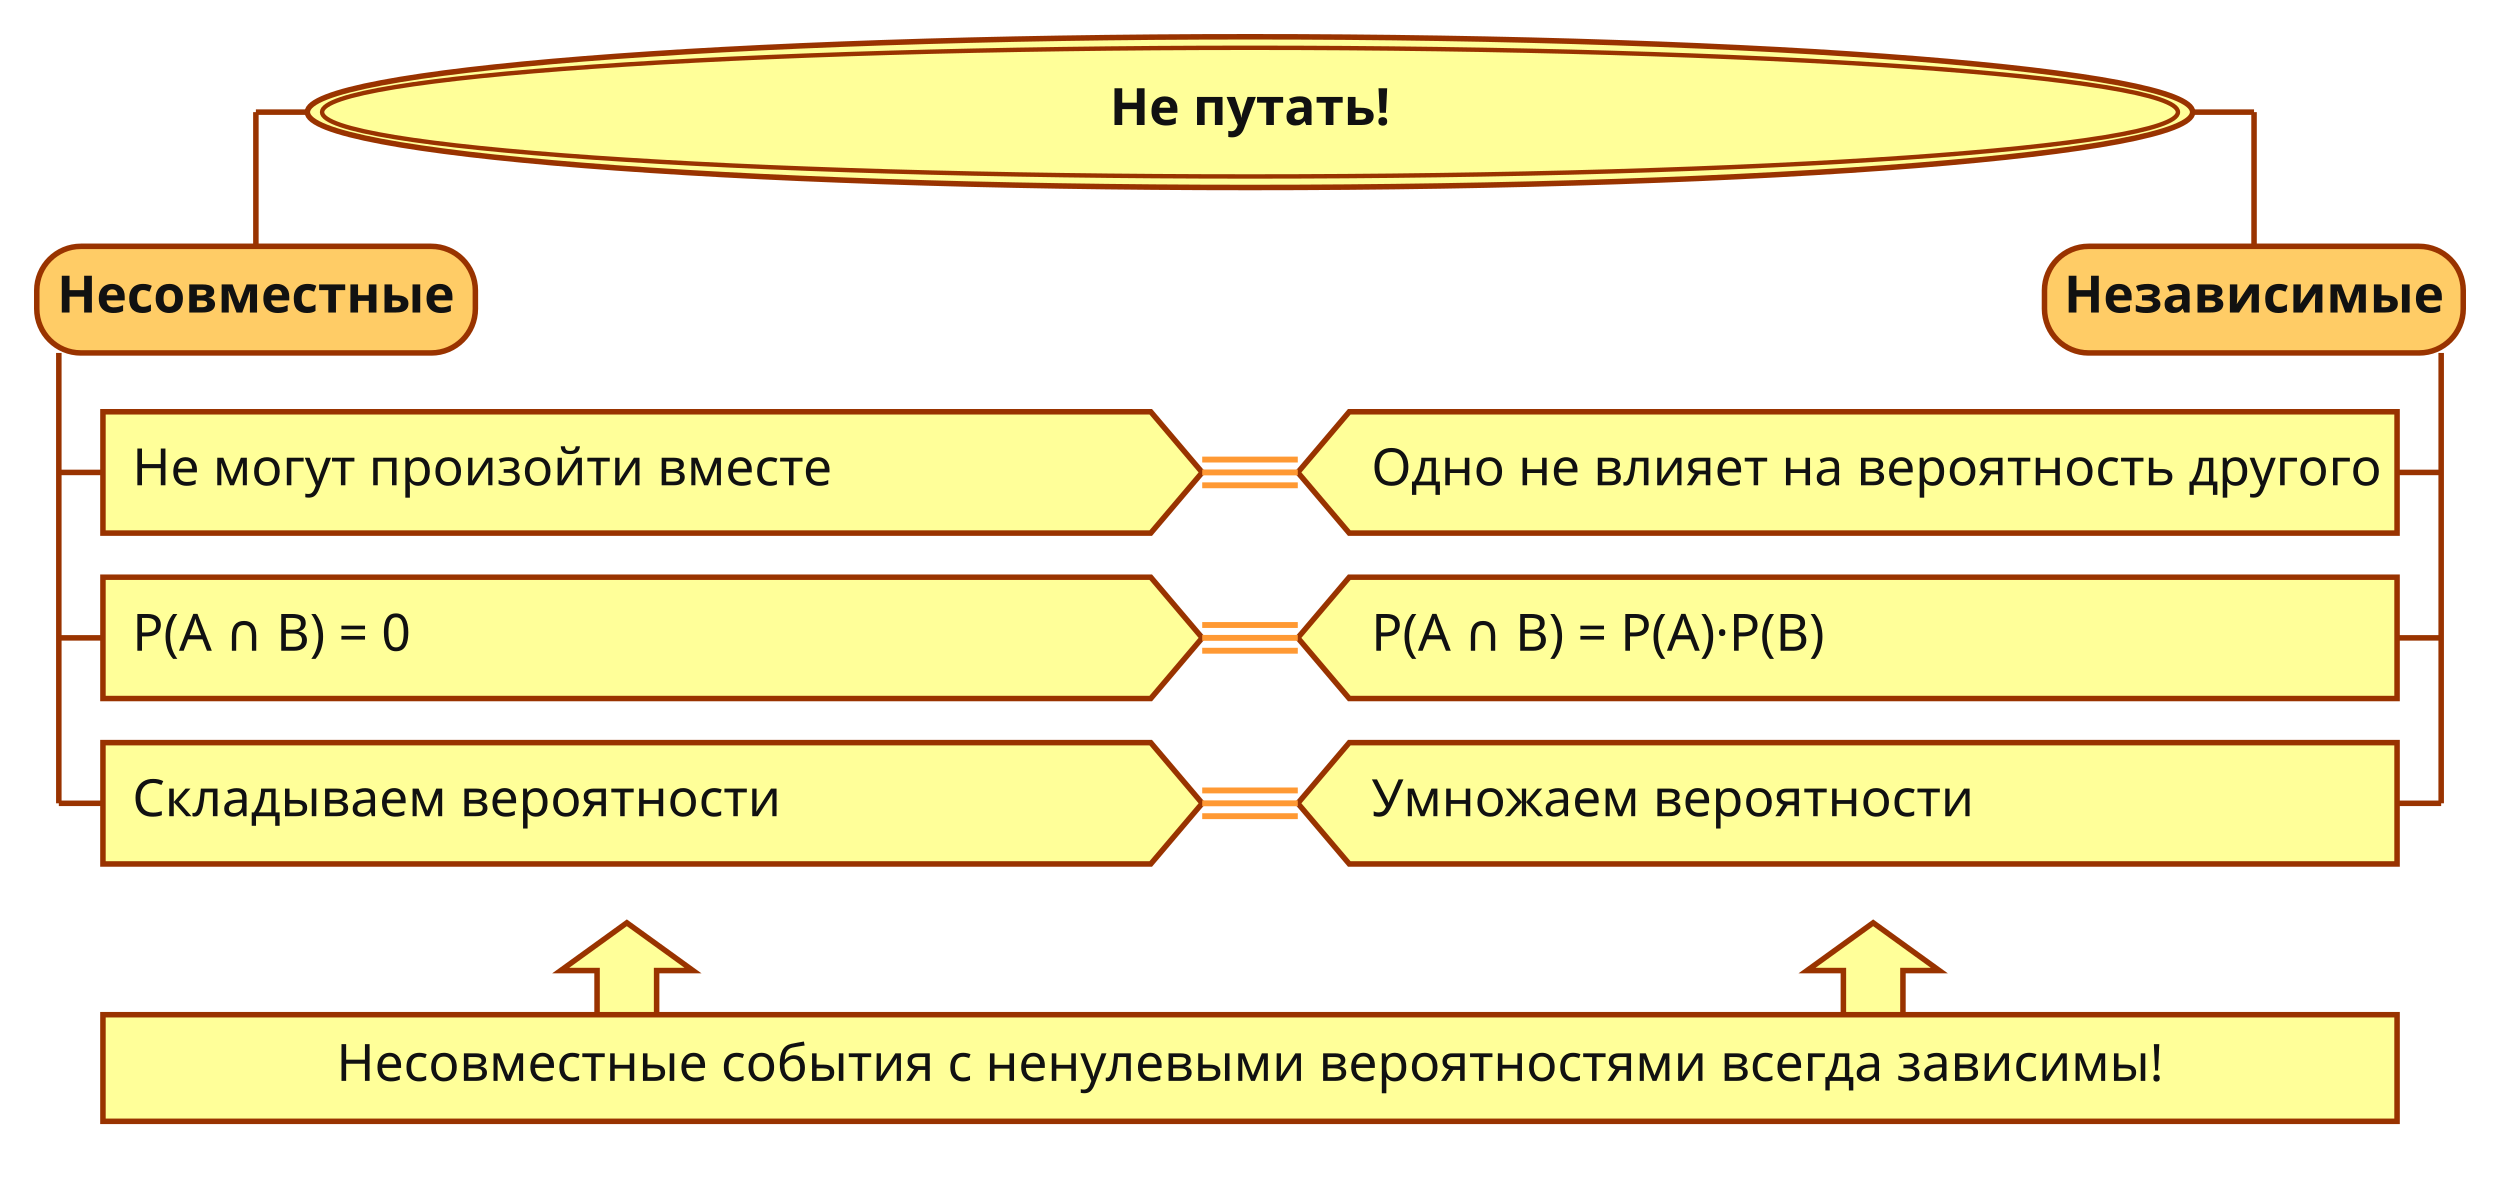
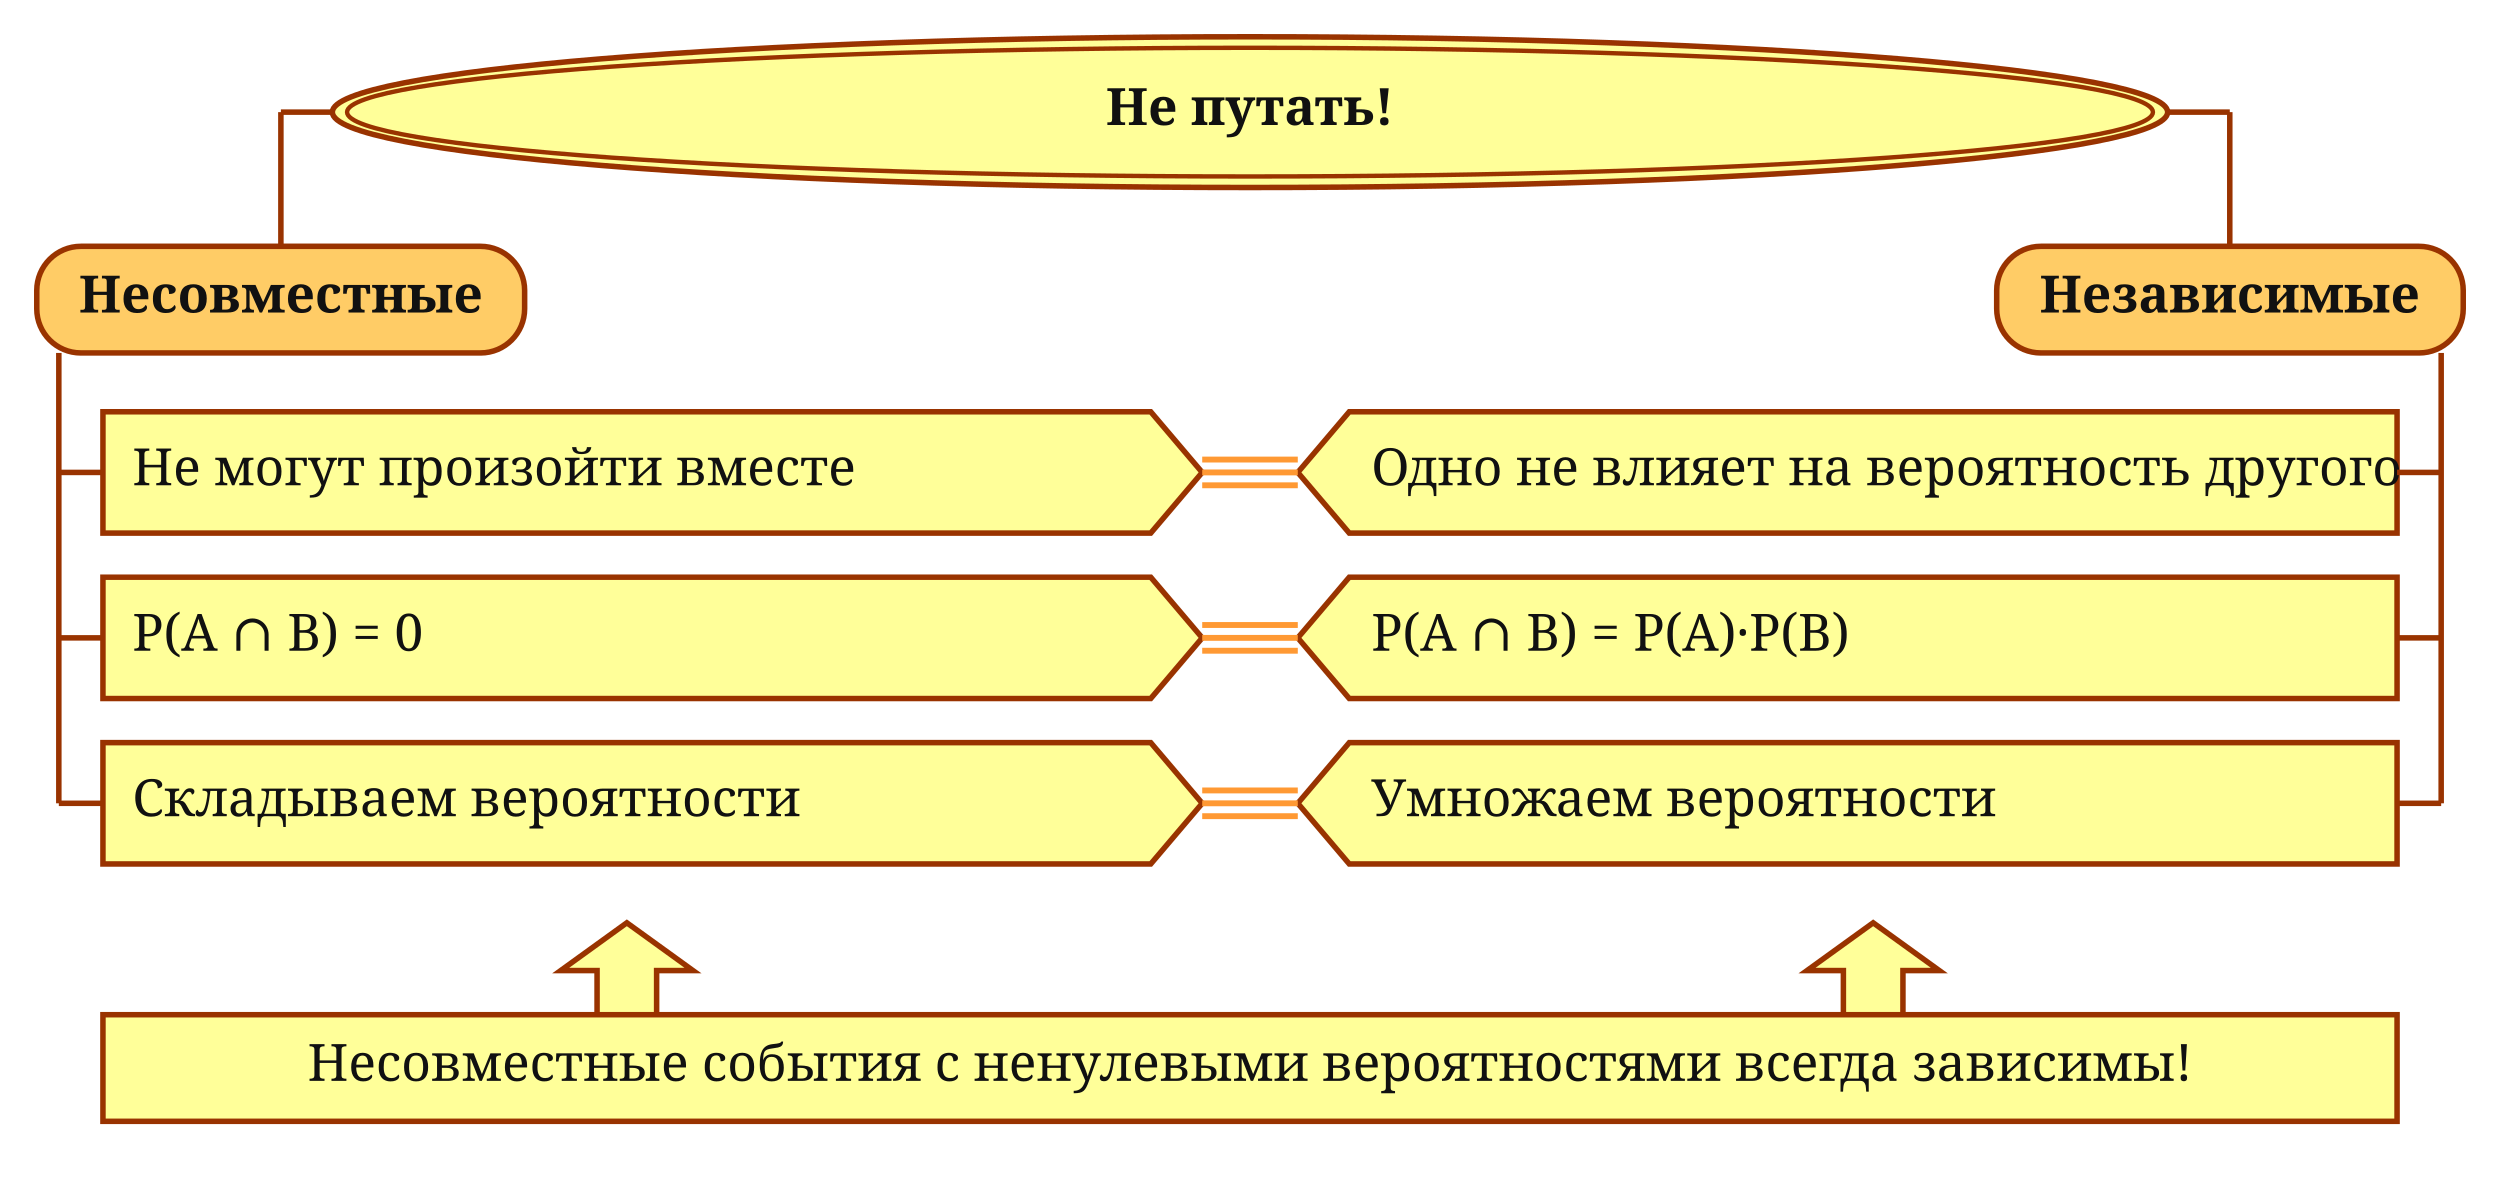
- <svg xmlns="http://www.w3.org/2000/svg" width="680" height="327" viewBox="0 0 680 327" font-family="PT Sans, sans-serif">
+ <svg xmlns="http://www.w3.org/2000/svg" width="680" height="327" viewBox="0 0 680 327" font-family="PT Serif, serif">
  <g transform="translate(0.0,0.0)">
-     <ellipse cx="340.0" cy="30.5" rx="256.4" ry="20.5" fill="#FFFF99" stroke="#993300" stroke-width="1.5" />
-     <ellipse cx="340.0" cy="30.5" rx="252.4" ry="17.5" fill="none" stroke="#993300" stroke-width="1.2" />
+     <ellipse cx="340.0" cy="30.5" rx="249.6" ry="20.5" fill="#FFFF99" stroke="#993300" stroke-width="1.5" />
+     <ellipse cx="340.0" cy="30.5" rx="245.6" ry="17.5" fill="none" stroke="#993300" stroke-width="1.2" />
    <text x="340.0" y="34.0" font-size="14" text-anchor="middle" font-weight="bold" fill="#111">Не путать!</text>
-     <line x1="83.6" y1="30.5" x2="69.6" y2="30.5" stroke="#993300" stroke-width="1.5" />
-     <line x1="69.6" y1="30.5" x2="69.6" y2="67.0" stroke="#993300" stroke-width="1.5" />
-     <rect x="10.0" y="67.0" width="119.3" height="29.0" rx="12" fill="#FFCC66" stroke="#993300" stroke-width="1.5" />
-     <text x="69.6" y="85.0" font-size="14" text-anchor="middle" font-weight="bold" fill="#111">Несовместные</text>
-     <line x1="596.4" y1="30.5" x2="613.1" y2="30.5" stroke="#993300" stroke-width="1.5" />
-     <line x1="613.1" y1="30.5" x2="613.1" y2="67.0" stroke="#993300" stroke-width="1.5" />
-     <rect x="556.1" y="67.0" width="113.9" height="29.0" rx="12" fill="#FFCC66" stroke="#993300" stroke-width="1.5" />
-     <text x="613.1" y="85.0" font-size="14" text-anchor="middle" font-weight="bold" fill="#111">Независимые</text>
+     <line x1="90.4" y1="30.5" x2="76.4" y2="30.5" stroke="#993300" stroke-width="1.5" />
+     <line x1="76.4" y1="30.5" x2="76.4" y2="67.0" stroke="#993300" stroke-width="1.5" />
+     <rect x="10.0" y="67.0" width="132.7" height="29.0" rx="12" fill="#FFCC66" stroke="#993300" stroke-width="1.5" />
+     <text x="76.4" y="85.0" font-size="14" text-anchor="middle" font-weight="bold" fill="#111">Несовместные</text>
+     <line x1="589.6" y1="30.5" x2="606.5" y2="30.5" stroke="#993300" stroke-width="1.5" />
+     <line x1="606.5" y1="30.5" x2="606.5" y2="67.0" stroke="#993300" stroke-width="1.5" />
+     <rect x="543.1" y="67.0" width="126.9" height="29.0" rx="12" fill="#FFCC66" stroke="#993300" stroke-width="1.5" />
+     <text x="606.5" y="85.0" font-size="14" text-anchor="middle" font-weight="bold" fill="#111">Независимые</text>
    <path d="M28.0,112.0H313.0L327.0,128.5L313.0,145.0H28.0Z" fill="#FFFF99" stroke="#993300" stroke-width="1.5" />
    <g class="memo">
      <g class="memo-t">
        <text x="36.0" y="132.0" font-size="14" text-anchor="start" fill="#111">Не могут произойти вместе</text>
      </g>
    </g>
    <path d="M367.0,112.0H652.0V145.0H367.0L353.0,128.5Z" fill="#FFFF99" stroke="#993300" stroke-width="1.5" />
    <g class="memo">
      <g class="memo-t">
        <text x="373.0" y="132.0" font-size="14" text-anchor="start" fill="#111">Одно не влияет на вероятность другого</text>
      </g>
    </g>
    <line x1="327.0" y1="125.0" x2="353.0" y2="125.0" stroke="#FF9933" stroke-width="1.6" />
    <line x1="327.0" y1="128.5" x2="353.0" y2="128.5" stroke="#FF9933" stroke-width="1.6" />
    <line x1="327.0" y1="132.0" x2="353.0" y2="132.0" stroke="#FF9933" stroke-width="1.6" />
    <path d="M28.0,157.0H313.0L327.0,173.5L313.0,190.0H28.0Z" fill="#FFFF99" stroke="#993300" stroke-width="1.5" />
    <g class="memo">
      <g class="memo-t">
        <text x="36.0" y="177.0" font-size="14" text-anchor="start" fill="#111">P(A ∩ B) = 0</text>
      </g>
    </g>
    <path d="M367.0,157.0H652.0V190.0H367.0L353.0,173.5Z" fill="#FFFF99" stroke="#993300" stroke-width="1.5" />
    <g class="memo">
      <g class="memo-t">
        <text x="373.0" y="177.0" font-size="14" text-anchor="start" fill="#111">P(A ∩ B) = P(A)·P(B)</text>
      </g>
    </g>
    <line x1="327.0" y1="170.0" x2="353.0" y2="170.0" stroke="#FF9933" stroke-width="1.6" />
    <line x1="327.0" y1="173.5" x2="353.0" y2="173.5" stroke="#FF9933" stroke-width="1.6" />
    <line x1="327.0" y1="177.0" x2="353.0" y2="177.0" stroke="#FF9933" stroke-width="1.6" />
    <path d="M28.0,202.0H313.0L327.0,218.5L313.0,235.0H28.0Z" fill="#FFFF99" stroke="#993300" stroke-width="1.5" />
    <g class="memo">
      <g class="memo-t">
        <text x="36.0" y="222.0" font-size="14" text-anchor="start" fill="#111">Складываем вероятности</text>
      </g>
    </g>
    <path d="M367.0,202.0H652.0V235.0H367.0L353.0,218.5Z" fill="#FFFF99" stroke="#993300" stroke-width="1.5" />
    <g class="memo">
      <g class="memo-t">
        <text x="373.0" y="222.0" font-size="14" text-anchor="start" fill="#111">Умножаем вероятности</text>
      </g>
    </g>
    <line x1="327.0" y1="215.0" x2="353.0" y2="215.0" stroke="#FF9933" stroke-width="1.6" />
    <line x1="327.0" y1="218.5" x2="353.0" y2="218.5" stroke="#FF9933" stroke-width="1.6" />
    <line x1="327.0" y1="222.0" x2="353.0" y2="222.0" stroke="#FF9933" stroke-width="1.6" />
    <line x1="16.0" y1="96.0" x2="16.0" y2="218.5" stroke="#993300" stroke-width="1.5" />
    <line x1="664.0" y1="96.0" x2="664.0" y2="218.5" stroke="#993300" stroke-width="1.5" />
    <line x1="16.0" y1="128.5" x2="28.0" y2="128.5" stroke="#993300" stroke-width="1.5" />
    <line x1="664.0" y1="128.5" x2="652.0" y2="128.5" stroke="#993300" stroke-width="1.5" />
    <line x1="16.0" y1="173.5" x2="28.0" y2="173.5" stroke="#993300" stroke-width="1.5" />
    <line x1="664.0" y1="173.5" x2="652.0" y2="173.5" stroke="#993300" stroke-width="1.5" />
    <line x1="16.0" y1="218.5" x2="28.0" y2="218.5" stroke="#993300" stroke-width="1.5" />
    <line x1="664.0" y1="218.5" x2="652.0" y2="218.5" stroke="#993300" stroke-width="1.5" />
    <path d="M162.4,277V264H152.5L170.5,251L188.5,264H178.6V277" fill="#FFFF99" stroke="#993300" stroke-width="1.5" />
    <path d="M501.4,277V264H491.5L509.5,251L527.5,264H517.6V277" fill="#FFFF99" stroke="#993300" stroke-width="1.5" />
    <rect x="28.0" y="276.0" width="624.0" height="29.0" rx="0" fill="#FFFF99" stroke="#993300" stroke-width="1.5" />
    <text x="340.0" y="294.0" font-size="14" text-anchor="middle" fill="#111">Несовместные события с ненулевыми вероятностями всегда зависимы!</text>
  </g>
</svg>
